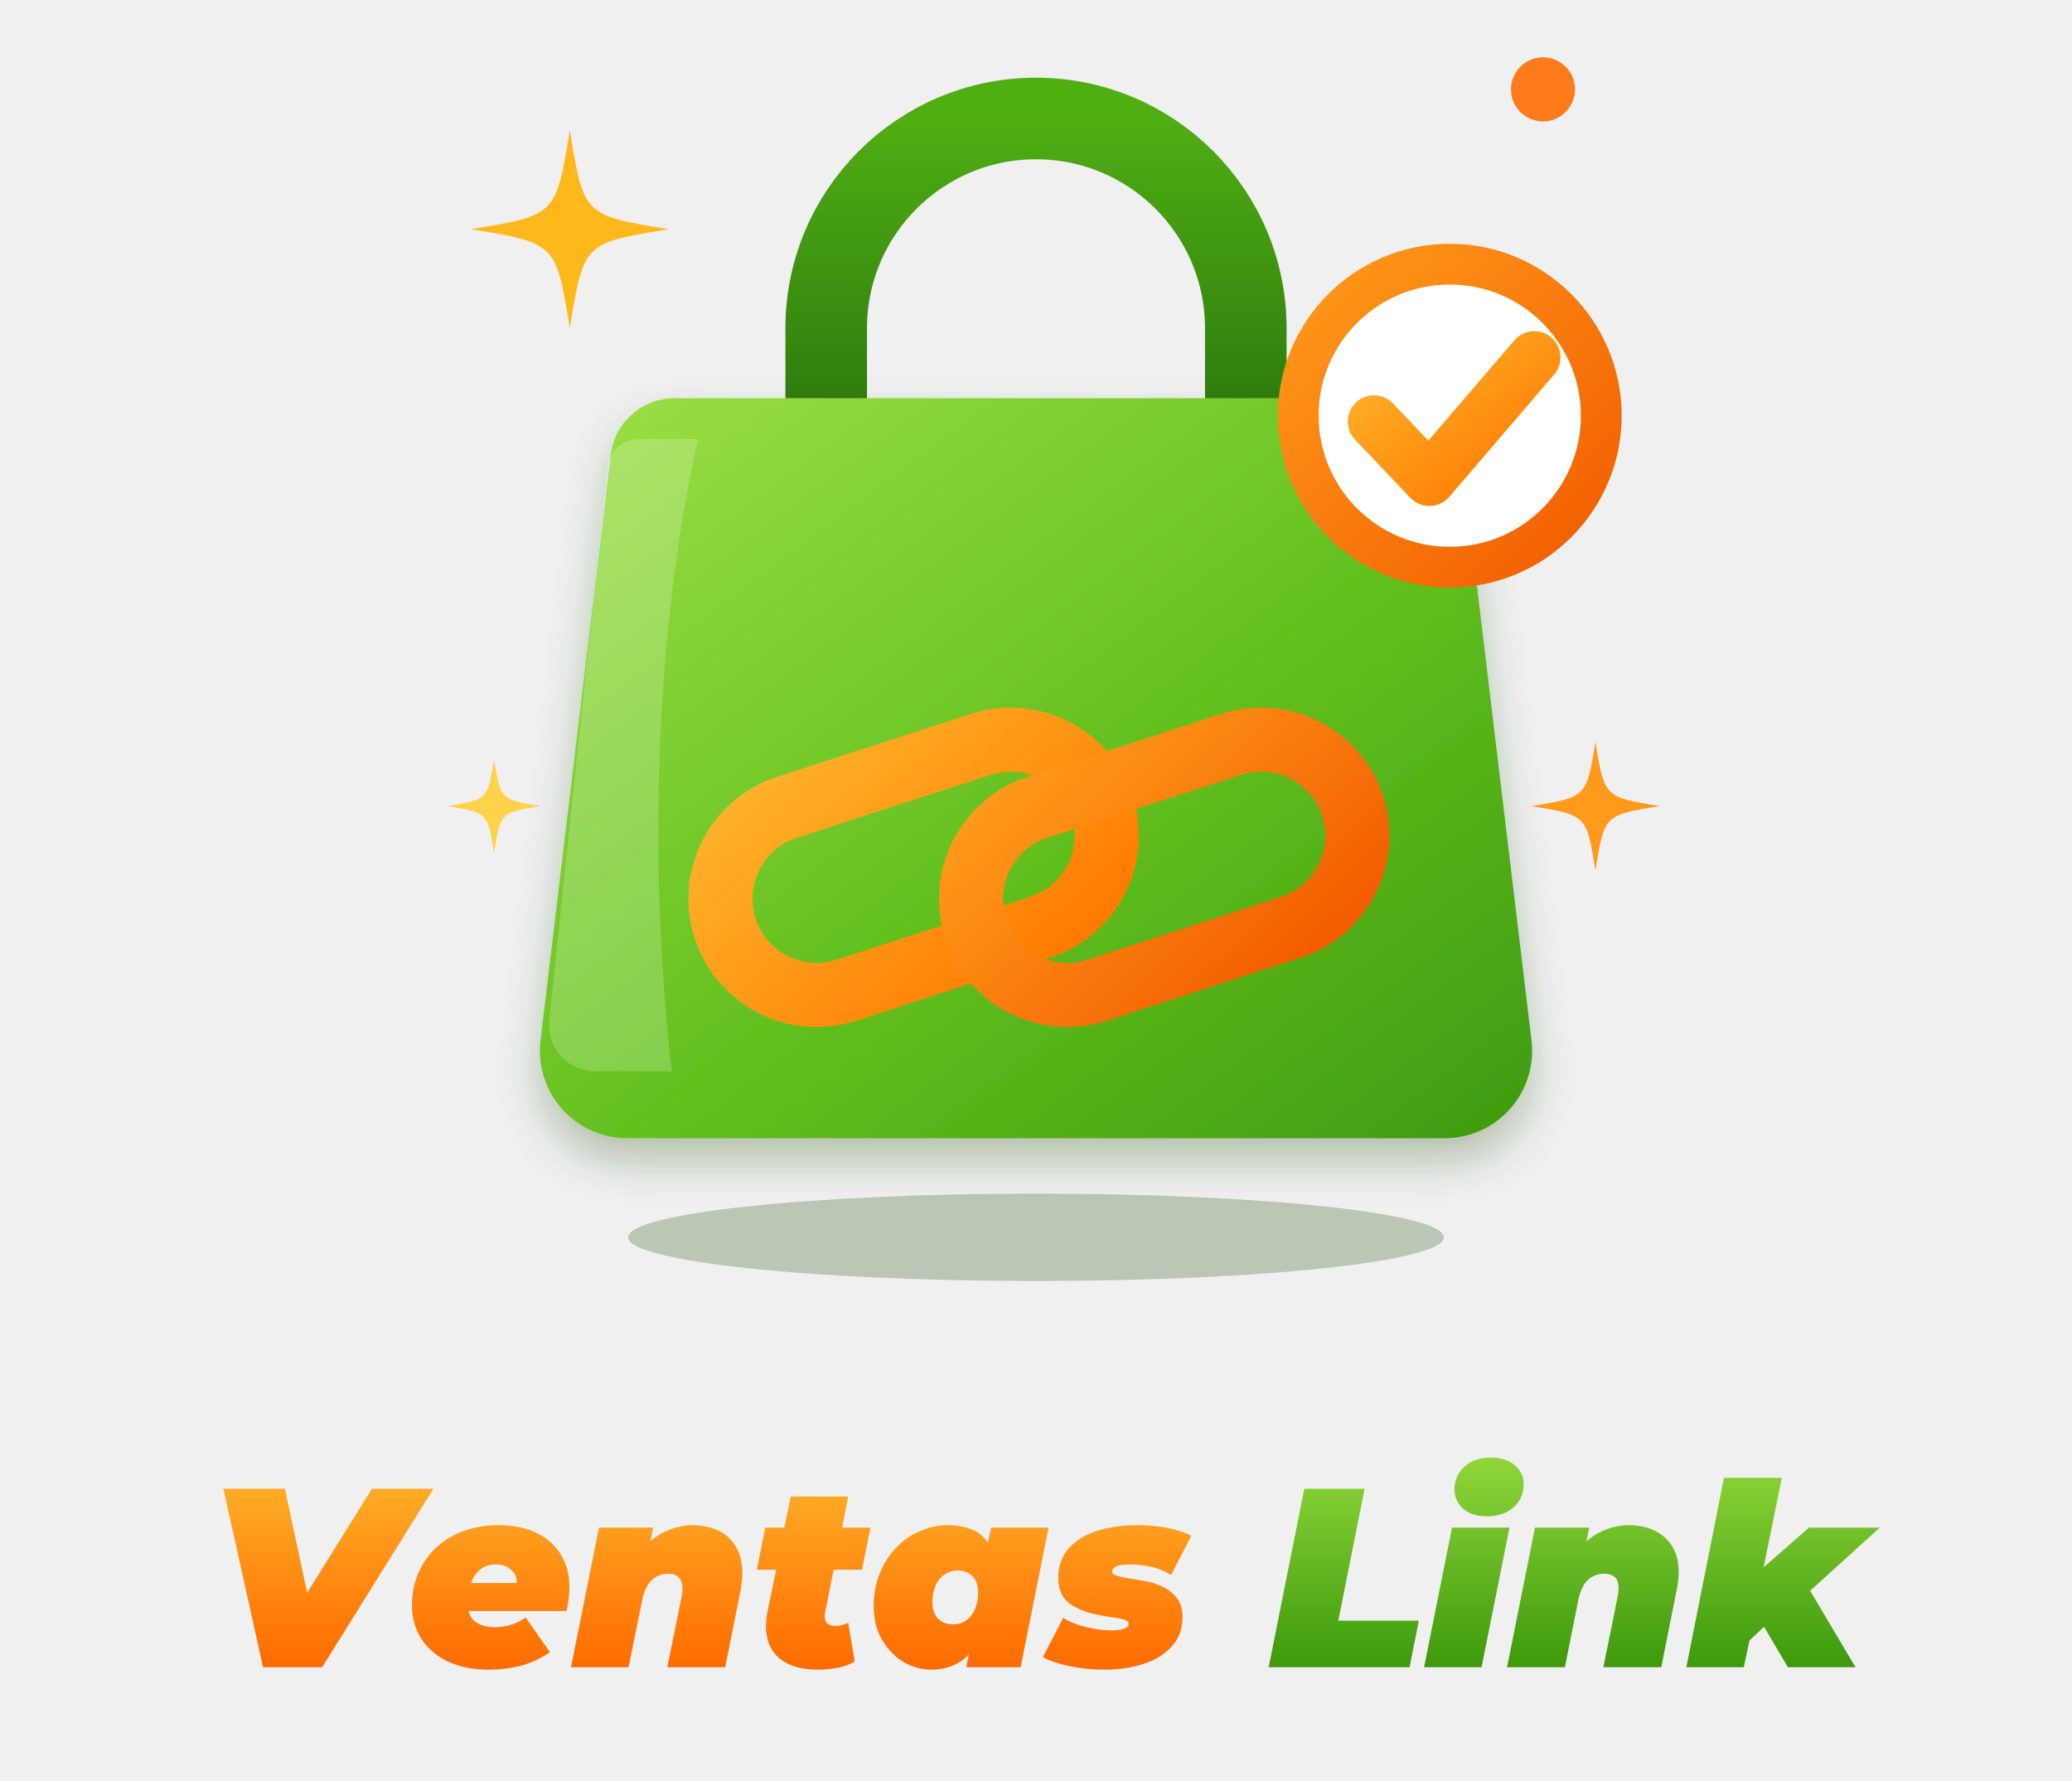
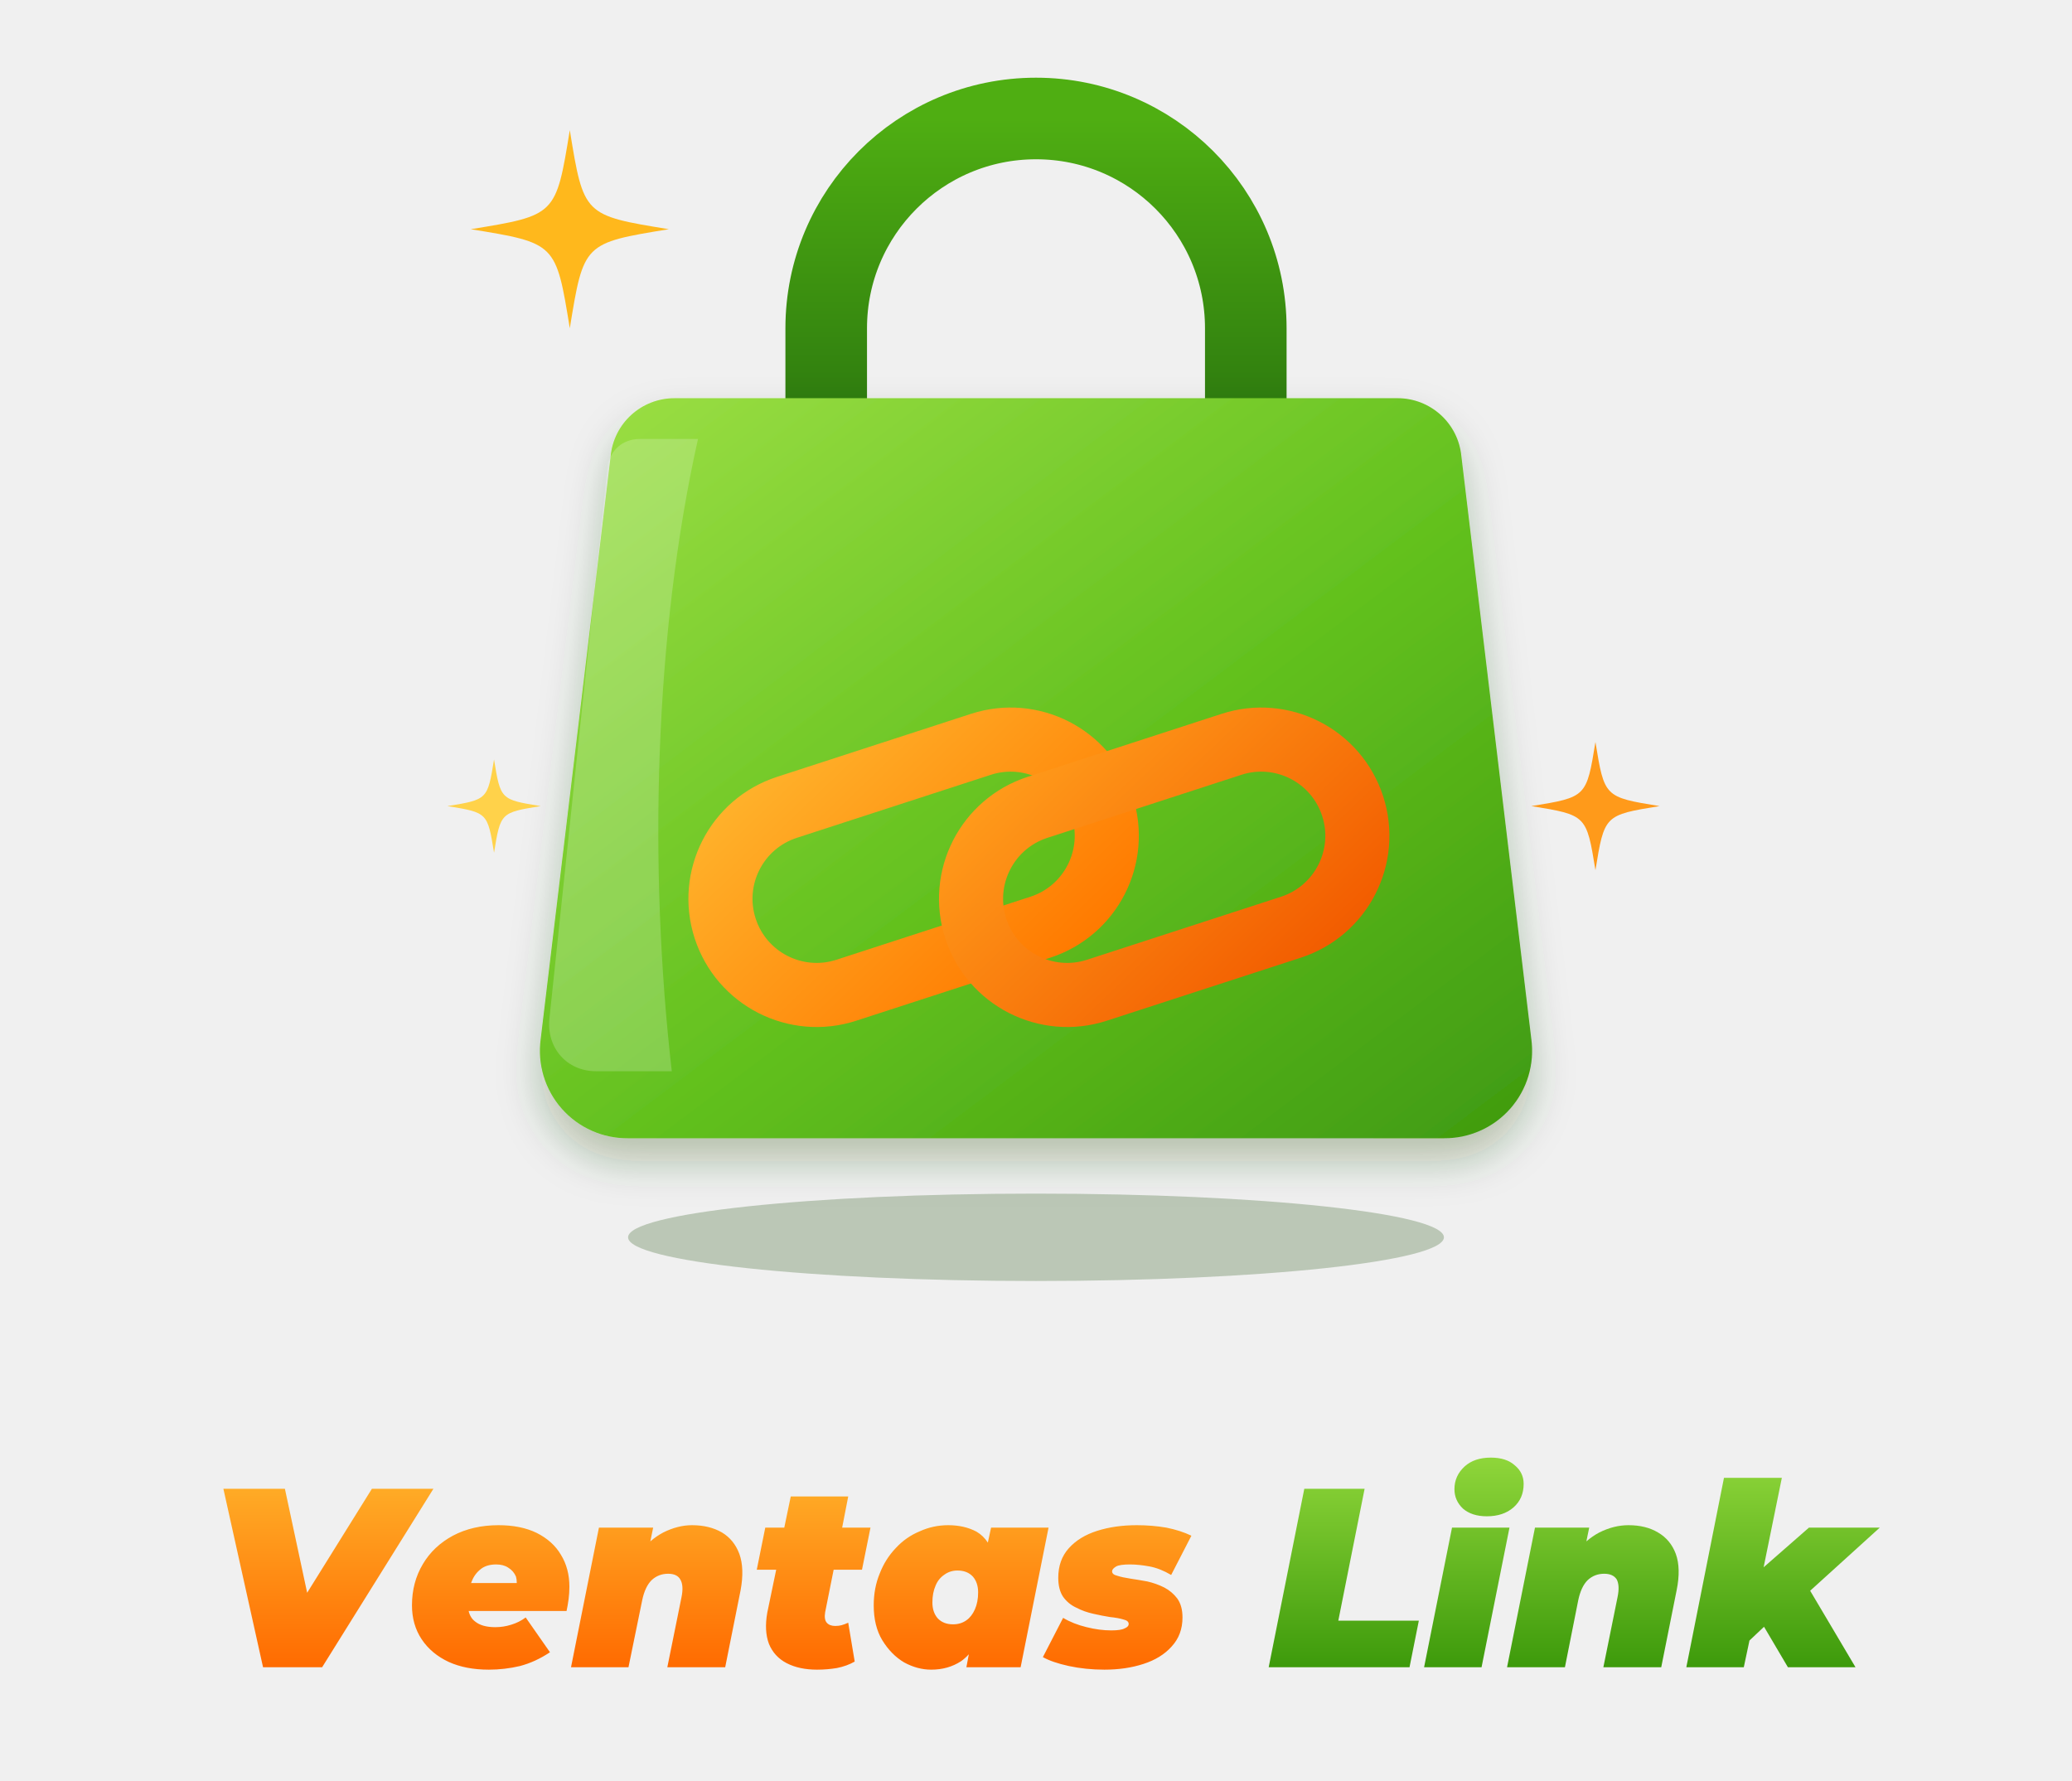
<svg xmlns="http://www.w3.org/2000/svg" viewBox="0 40 512 440" width="512" height="440" role="img" aria-label="Ventas Link">
  <defs>
    <linearGradient id="gBag" x1="0" y1="0" x2="1" y2="1">
      <stop offset="0" stop-color="#9ee046" />
      <stop offset=".55" stop-color="#62c01e" />
      <stop offset="1" stop-color="#3f9a10" />
    </linearGradient>
    <linearGradient id="gAsa" x1="0" y1="0" x2="0" y2="1">
      <stop offset="0" stop-color="#4fae12" />
      <stop offset="1" stop-color="#2f7d0f" />
    </linearGradient>
    <linearGradient id="gOr1" x1="0" y1="0" x2="1" y2="1">
      <stop offset="0" stop-color="#ffb12a" />
      <stop offset="1" stop-color="#ff7a00" />
    </linearGradient>
    <linearGradient id="gOr2" x1="0" y1="0" x2="1" y2="1">
      <stop offset="0" stop-color="#ff9a1a" />
      <stop offset="1" stop-color="#f25c00" />
    </linearGradient>
    <linearGradient id="gVen" x1="0" y1="0" x2="0" y2="1">
      <stop offset="0" stop-color="#ffab26" />
      <stop offset="1" stop-color="#ff6a00" />
    </linearGradient>
    <linearGradient id="gLin" x1="0" y1="0" x2="0" y2="1">
      <stop offset="0" stop-color="#8fd63a" />
      <stop offset="1" stop-color="#3d9a0b" />
    </linearGradient>
    <linearGradient id="gFondo" x1="0" y1="0" x2="0" y2="1">
      <stop offset="0" stop-color="#cdeeff" />
      <stop offset="1" stop-color="#f3fbff" />
    </linearGradient>
    <linearGradient id="gBorde" x1="0" y1="0" x2="1" y2="1">
      <stop offset="0" stop-color="#8fd63a" />
      <stop offset=".55" stop-color="#ffd24a" />
      <stop offset="1" stop-color="#ff7a1a" />
    </linearGradient>
    <radialGradient id="gBrillo">
      <stop offset="0" stop-color="#fff" />
      <stop offset=".4" stop-color="#fff3b8" stop-opacity=".8" />
      <stop offset="1" stop-color="#ffd24a" stop-opacity="0" />
    </radialGradient>
    <filter id="sombra" x="-10%" y="-10%" width="120%" height="130%">
      <feDropShadow dx="0" dy="8" stdDeviation="7" flood-color="#1b4d08" flood-opacity=".28" />
    </filter>
  </defs>
  <g transform="translate(256 196) scale(.72) translate(-256 -270)">
    <g>
      <ellipse cx="256" cy="478" rx="140" ry="15" fill="#1b4d08" opacity=".25" />
      <g>
        <path d="M184 192v-26a72 72 0 0 1 144 0v26" fill="none" stroke="url(#gAsa)" stroke-width="28" stroke-linecap="round" />
        <path d="M132 190h248a22 22 0 0 1 22 20l24 200a30 30 0 0 1-30 34H116a30 30 0 0 1-30-34l24-200a22 22 0 0 1 22-20z" fill="url(#gBag)" filter="url(#sombra)" />
        <path d="M120 204c-6 0-10 4-11 9l-20 190c-1 10 6 18 16 18h26c-8-70-6-150 9-217z" fill="#fff" opacity=".2" />
        <g fill="none" stroke-width="22" stroke-linecap="round">
          <rect x="146" y="318" width="136" height="66" rx="33" stroke="url(#gOr1)" transform="rotate(-18 214 351)" />
          <rect x="232" y="318" width="136" height="66" rx="33" stroke="url(#gOr2)" transform="rotate(-18 300 351)" />
        </g>
-         <g>
-           <circle cx="398" cy="196" r="52" fill="#fff" stroke="url(#gOr2)" stroke-width="14" />
-           <path d="M372 198l19 20 36-42" fill="none" stroke="url(#gOr1)" stroke-width="18" stroke-linecap="round" stroke-linejoin="round" />
-         </g>
      </g>
      <g transform="translate(96 132)">
        <path d="M0 -34 C4.76 -4.76 4.76 -4.76 34 0 C4.76 4.76 4.76 4.76 0 34 C-4.76 4.76 -4.76 4.76 -34 0 C-4.76 -4.76 -4.76 -4.76 0 -34Z" fill="#ffb81c" />
      </g>
      <g transform="translate(448 330)">
        <path d="M0 -22 C3.08 -3.08 3.08 -3.08 22 0 C3.08 3.08 3.08 3.08 0 22 C-3.08 3.08 -3.08 3.08 -22 0 C-3.08 -3.08 -3.08 -3.08 0 -22Z" fill="#ff9a1a" />
      </g>
      <g transform="translate(70 330)">
        <path d="M0 -16 C2.24 -2.24 2.24 -2.24 16 0 C2.24 2.24 2.24 2.24 0 16 C-2.24 2.24 -2.24 2.24 -16 0 C-2.24 -2.24 -2.24 -2.24 0 -16Z" fill="#ffd24a" />
      </g>
-       <circle cx="430" cy="84" r="11" fill="#ff7a1a" />
    </g>
  </g>
  <path d="M79.6 452L65 452L55.2 407.9L70.4 407.9L75.9 433.6L91.9 407.9L107.1 407.9L79.6 452M120.8 452.6L120.8 452.6Q115.1 452.6 110.9 450.7Q106.6 448.7 104.2 445.1Q101.8 441.5 101.8 436.7L101.8 436.7Q101.8 431 104.5 426.5Q107.1 422.1 111.9 419.5Q116.8 416.9 123.2 416.9L123.2 416.9Q128.7 416.9 132.6 418.8Q136.6 420.8 138.6 424.2Q140.7 427.6 140.7 432.1L140.7 432.1Q140.7 433.7 140.5 435.2Q140.3 436.7 140 438.1L140 438.1L115.8 438.1Q116.2 439.8 117.4 440.7L117.4 440.7Q119.1 442.1 122.4 442.1L122.4 442.1Q124.4 442.1 126.3 441.5Q128.3 440.9 129.9 439.7L129.9 439.7L135.9 448.3Q132.3 450.7 128.5 451.7Q124.7 452.6 120.8 452.6M116.4 431.2L116.4 431.2L127.7 431.2Q127.7 430.3 127.5 429.6L127.5 429.6Q126.9 428.2 125.6 427.4Q124.4 426.6 122.6 426.6L122.6 426.6Q120 426.6 118.5 428L118.5 428Q117.1 429.2 116.4 431.2M171 416.9L171 416.9Q175.3 416.9 178.4 418.7Q181.4 420.5 182.7 424Q184 427.6 183 433L183 433L179.2 452L164.9 452L168.4 434.7Q169 431.8 168.1 430.3Q167.3 428.9 165.1 428.9L165.1 428.9Q162.7 428.9 161 430.5Q159.4 432.1 158.7 435.4L158.7 435.4L155.3 452L141.1 452L148 417.5L161.4 417.5L160.7 420.9Q162.2 419.6 163.9 418.7L163.9 418.7Q167.5 416.9 171 416.9M201.9 452.6L201.9 452.6Q197.5 452.6 194.4 451Q191.3 449.4 190 446.2Q188.8 443 189.6 438.5L189.6 438.5L191.8 427.9L187 427.9L189.1 417.5L193.8 417.5L195.4 409.8L209.6 409.8L208.1 417.5L215.1 417.5L213 427.9L206 427.9L203.9 438.4Q203.6 440.2 204.3 441Q205 441.8 206.4 441.8L206.4 441.8Q207.3 441.8 208 441.6Q208.7 441.4 209.6 441L209.6 441L211.2 450.6Q209.3 451.7 206.8 452.2Q204.4 452.6 201.9 452.6M230.1 452.6L230.1 452.6Q226.7 452.6 223.4 450.8Q220.2 448.9 218 445.3Q215.9 441.8 215.9 436.7L215.9 436.7Q215.9 432.4 217.4 428.8Q218.8 425.2 221.4 422.5Q223.9 419.8 227.3 418.4Q230.6 416.9 234.3 416.9L234.3 416.9Q238.3 416.9 241.3 418.5L241.3 418.5Q243 419.5 244.1 421.2L244.1 421.2L244.9 417.5L259.1 417.5L252.2 452L238.8 452L239.4 448.8Q238.5 449.8 237.5 450.5L237.5 450.5Q234.3 452.6 230.1 452.6M235.5 441.4L235.5 441.4Q237.4 441.4 238.8 440.4Q240.1 439.5 240.9 437.7Q241.7 435.9 241.7 433.5Q241.7 431.1 240.4 429.6Q239 428.1 236.6 428.1L236.6 428.1Q234.8 428.1 233.4 429.1Q231.9 430.1 231.2 431.8Q230.4 433.6 230.4 436Q230.4 438.4 231.7 439.9Q233.1 441.4 235.5 441.4M272.9 452.6L272.9 452.6Q268.3 452.6 264.1 451.7Q260 450.8 257.7 449.5L257.7 449.5L262.7 439.8Q265.2 441.3 268.5 442.1Q271.7 442.9 274.6 442.9L274.6 442.9Q277 442.9 277.9 442.4Q278.9 442 278.9 441.3L278.9 441.3Q278.9 440.5 277.6 440.2Q276.3 439.8 274.3 439.6Q272.4 439.3 270.2 438.8Q267.9 438.3 266 437.3Q264 436.4 262.7 434.6Q261.5 432.8 261.5 429.9L261.5 429.9Q261.5 425.5 264.1 422.6Q266.7 419.7 271.1 418.3Q275.5 416.9 280.9 416.9L280.9 416.9Q284.7 416.9 288.2 417.5Q291.7 418.2 294.4 419.5L294.4 419.5L289.4 429.2Q286.7 427.6 284.1 427.1Q281.4 426.6 279.2 426.6L279.2 426.6Q276.7 426.6 275.8 427.1Q274.8 427.7 274.8 428.3L274.8 428.3Q274.8 429.1 276.1 429.4Q277.3 429.8 279.3 430.1Q281.3 430.4 283.5 430.8Q285.7 431.3 287.7 432.3Q289.6 433.3 290.9 435Q292.2 436.8 292.2 439.7L292.2 439.7Q292.2 444 289.5 446.9Q286.9 449.8 282.5 451.2Q278.2 452.6 272.9 452.6" fill="url(#gVen)" />
  <path d="M348.3 452L313.5 452L322.3 407.9L337.2 407.9L330.7 440.5L350.6 440.5L348.3 452M366.1 452L351.9 452L358.8 417.5L373 417.5L366.1 452M367.4 414.7L367.4 414.7Q363.7 414.7 361.5 412.8Q359.4 410.8 359.4 408L359.4 408Q359.4 404.7 361.9 402.4Q364.3 400.2 368.4 400.2L368.4 400.2Q372.2 400.2 374.3 402.1Q376.5 403.9 376.5 406.7L376.5 406.7Q376.5 410.3 374 412.5Q371.5 414.7 367.4 414.7M402.4 416.9L402.4 416.9Q406.7 416.9 409.7 418.7Q412.8 420.5 414.1 424Q415.4 427.6 414.3 433L414.3 433L410.5 452L396.2 452L399.7 434.7Q400.3 431.8 399.5 430.3Q398.6 428.9 396.4 428.9L396.4 428.9Q394 428.9 392.3 430.5Q390.7 432.1 390 435.4L390 435.4L386.7 452L372.4 452L379.3 417.5L392.7 417.5L392 420.9Q393.5 419.6 395.2 418.7L395.2 418.7Q398.8 416.9 402.4 416.9M430.9 452L416.7 452L426 405.2L440.3 405.2L435.8 427.3L447 417.5L464.5 417.5L447.3 433.1L458.5 452L441.8 452L435.9 442L432.3 445.4L430.9 452" fill="url(#gLin)" />
</svg>
